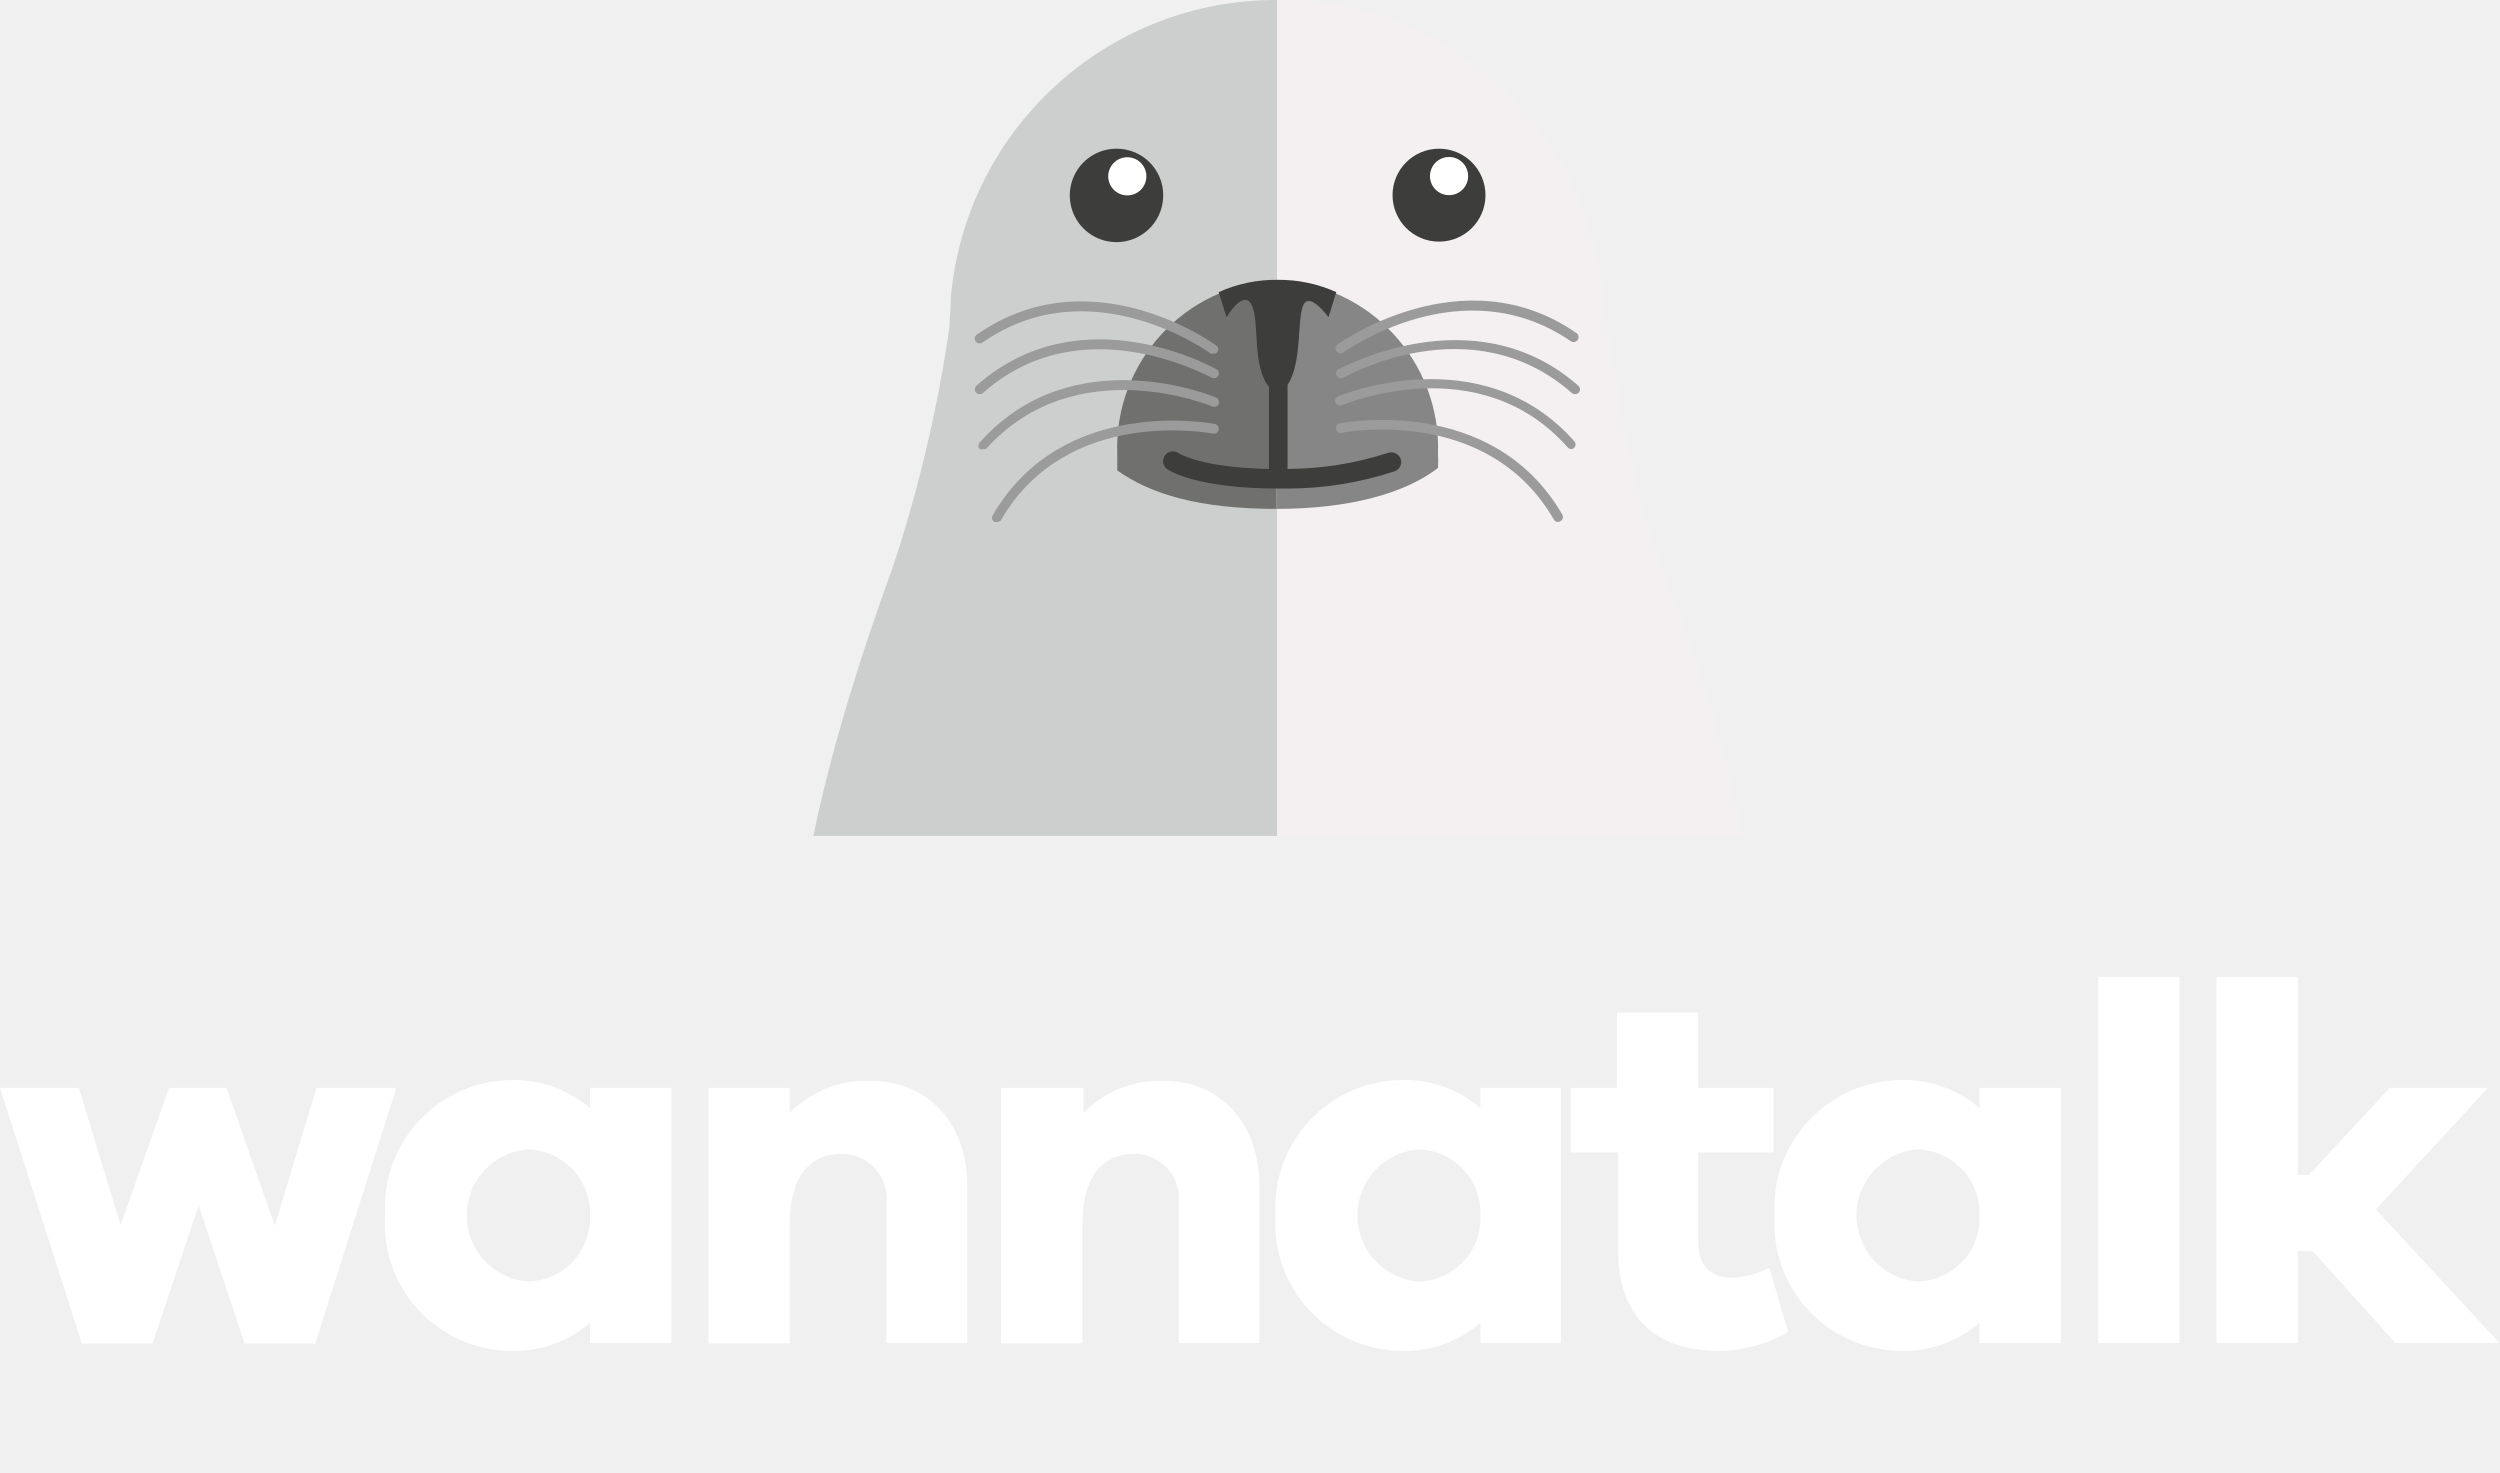
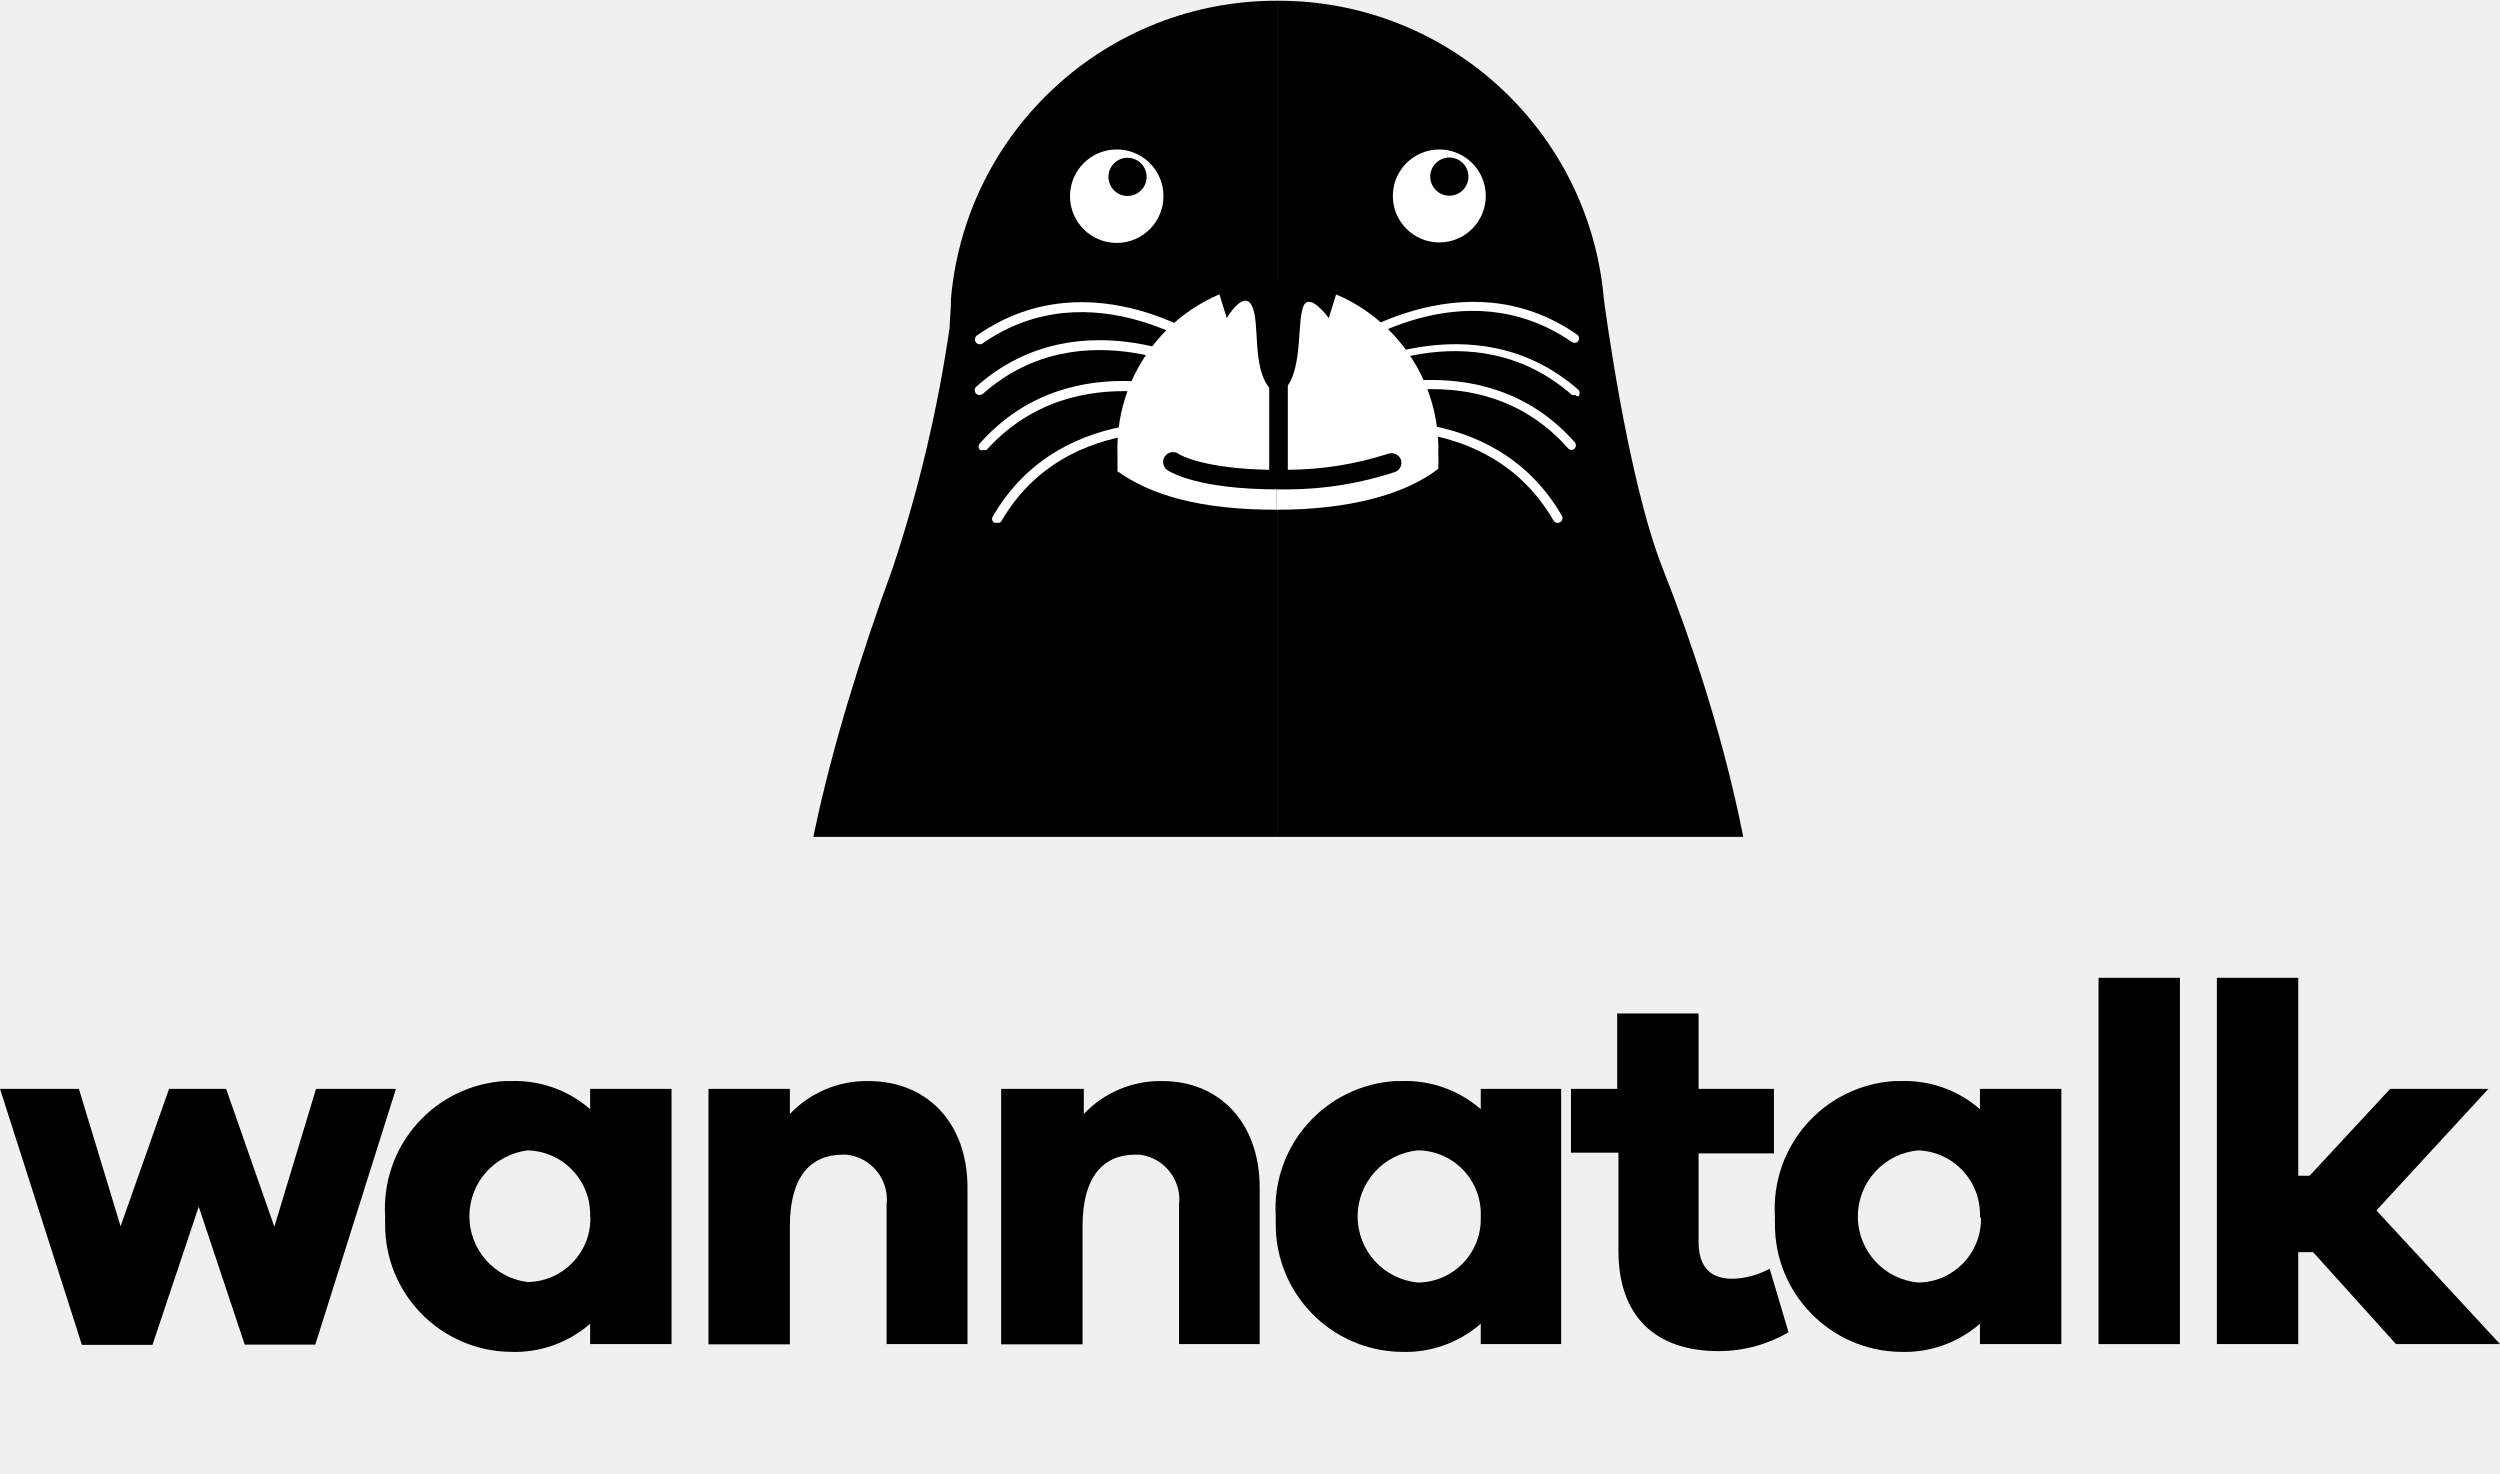
- <svg xmlns="http://www.w3.org/2000/svg" id="Layer_1" data-name="Layer 1" viewBox="0 0 99.53 58.64">
+ <svg xmlns="http://www.w3.org/2000/svg" viewBox="0 0 99.51 58.67">
  <defs>
-     <style>.cls-1,.cls-9{fill:none;}.cls-2{clip-path:url(#clip-path);}.cls-3{fill:#cdcfcf;}.cls-4{fill:#f4f0f2;}.cls-5{fill:#70706f;}.cls-6{fill:#868686;}.cls-7{fill:#3d3d3c;}.cls-8{fill:#fff;}.cls-9{stroke:#d5d3b2;stroke-linecap:round;stroke-miterlimit:10;}.cls-10{fill:#9c9b9b;}</style>
-     <clipPath id="clip-path" transform="translate(-9.86 -9.61)">
-       <rect class="cls-1" x="26.17" y="4.49" width="69.02" height="38.4" />
+     <clipPath id="a" transform="translate(0 0.03)">
+       <rect x="16.31" y="-5.12" width="69.02" height="38.4" style="fill:none" />
    </clipPath>
  </defs>
-   <g class="cls-2">
-     <path class="cls-3" d="M60.71,9.61a13,13,0,0,0-13,11.88h0v.1c0,.35-.05.7-.05,1.05A56,56,0,0,1,45.4,32.2C42.82,39.26,41,46.38,41.52,51.85a17.93,17.93,0,0,0,3.67,9.72c-8.62.68-15.84,6.68-15.84,6.68H60.72V9.61Z" transform="translate(-9.86 -9.61)" />
-     <path class="cls-4" d="M79.91,51.82c.52-6-1.46-13.52-3.87-19.62-1.42-3.59-2.34-10.72-2.34-10.72l0,0a13,13,0,0,0-13-11.9V68.25H92.08s-7.28-6-16-6.69A17.67,17.67,0,0,0,79.91,51.82Z" transform="translate(-9.86 -9.61)" />
-     <path class="cls-5" d="M60.68,20.77v.67h0v8.43h0c-3.07,0-5-.58-6.34-1.53,0-.22,0-.44,0-.66A6.68,6.68,0,0,1,60.68,20.77Z" transform="translate(-9.86 -9.61)" />
-     <path class="cls-6" d="M60.68,29.87V21.44h0v-.67h0a6.68,6.68,0,0,1,6.43,6.91,5.25,5.25,0,0,1,0,.56h0C65.8,29.25,63.59,29.87,60.68,29.87Z" transform="translate(-9.86 -9.61)" />
-     <path class="cls-7" d="M56.17,17.38a1.86,1.86,0,1,1-1.85-1.85A1.85,1.85,0,0,1,56.17,17.38Z" transform="translate(-9.86 -9.61)" />
-     <path class="cls-7" d="M69,17.38a1.85,1.85,0,1,1-1.85-1.85A1.85,1.85,0,0,1,69,17.38Z" transform="translate(-9.86 -9.61)" />
-     <path class="cls-8" d="M55.5,16.62a.76.76,0,1,1-.76-.75A.76.76,0,0,1,55.5,16.62Z" transform="translate(-9.86 -9.61)" />
-     <path class="cls-8" d="M68.31,16.62a.76.76,0,0,1-.76.76.76.76,0,1,1,.76-.76Z" transform="translate(-9.86 -9.61)" />
-     <path class="cls-9" d="M51.5,24.55" transform="translate(-9.86 -9.61)" />
-     <path class="cls-10" d="M58.19,23.69a.28.28,0,0,1-.12,0s-4.75-3.48-9.1-.44a.19.19,0,1,1-.22-.32c4.58-3.2,9.51.41,9.55.45a.18.18,0,0,1,0,.27A.18.18,0,0,1,58.19,23.69Z" transform="translate(-9.86 -9.61)" />
-     <path class="cls-10" d="M48.87,25.3a.19.19,0,0,1-.13-.34c4.18-3.7,9.49-.68,9.55-.65a.19.19,0,0,1,.07.26.2.2,0,0,1-.27.07c-.05,0-5.13-2.9-9.09.61A.18.18,0,0,1,48.87,25.3Z" transform="translate(-9.86 -9.61)" />
-     <path class="cls-10" d="M49,27.49a.17.17,0,0,1-.13,0,.19.19,0,0,1,0-.27c3.71-4.18,9.35-1.81,9.41-1.78a.2.2,0,0,1,.1.25.19.19,0,0,1-.26.1s-5.43-2.28-9,1.69A.22.22,0,0,1,49,27.49Z" transform="translate(-9.86 -9.61)" />
-     <path class="cls-10" d="M49.55,30.39a.17.17,0,0,1-.1,0,.18.18,0,0,1-.07-.26c2.79-4.84,8.79-3.65,8.85-3.64a.2.2,0,0,1,.15.23.19.19,0,0,1-.23.15c-.06,0-5.79-1.14-8.44,3.45A.17.17,0,0,1,49.55,30.39Z" transform="translate(-9.86 -9.61)" />
-     <path class="cls-10" d="M63.24,23.69a.21.21,0,0,1-.15-.08.18.18,0,0,1,0-.27s5-3.65,9.56-.45a.2.2,0,0,1-.23.32c-4.35-3-9,.4-9.1.44A.21.21,0,0,1,63.24,23.69Z" transform="translate(-9.86 -9.61)" />
-     <path class="cls-10" d="M72.56,25.3a.18.18,0,0,1-.13-.05c-4-3.51-9-.64-9.09-.61a.18.18,0,0,1-.26-.07.18.18,0,0,1,.07-.26c.05,0,5.37-3,9.54.65a.19.19,0,0,1-.13.34Z" transform="translate(-9.86 -9.61)" />
-     <path class="cls-10" d="M72.42,27.49a.2.2,0,0,1-.14-.06c-3.53-4-8.9-1.71-9-1.69a.19.19,0,1,1-.15-.35s5.69-2.4,9.4,1.78a.19.19,0,0,1,0,.27A.17.17,0,0,1,72.42,27.49Z" transform="translate(-9.86 -9.61)" />
-     <path class="cls-10" d="M71.89,30.39a.18.18,0,0,1-.17-.1c-2.66-4.59-8.38-3.46-8.44-3.45a.19.19,0,0,1-.23-.15.2.2,0,0,1,.15-.23c.07,0,6.06-1.2,8.86,3.64a.19.19,0,0,1-.08.26A.16.16,0,0,1,71.89,30.39Z" transform="translate(-9.86 -9.61)" />
-     <path class="cls-7" d="M65.62,27.87a.4.4,0,0,0-.5-.23,13.17,13.17,0,0,1-4,.64V24.93c.59-.87.37-2.64.63-3.18s1,.49,1,.49l.31-1a5.54,5.54,0,0,0-2.34-.49v3.4h0v-3.4a5.54,5.54,0,0,0-2.34.49l.31,1s.67-1.14,1-.49,0,2.42.69,3.26v3.27c-2.68-.05-3.58-.61-3.6-.63a.39.39,0,0,0-.54.09.39.39,0,0,0,.09.55c.11.07,1.18.77,4.44.77h.39a13.61,13.61,0,0,0,4.23-.69A.39.39,0,0,0,65.62,27.87Z" transform="translate(-9.86 -9.61)" />
+   <g style="clip-path:url(#a)">
+     <path d="M50.85,0a13,13,0,0,0-13,11.88h0V12c0,.35-.05.7-.05,1a55.84,55.84,0,0,1-2.26,9.56c-2.58,7.06-4.4,14.18-3.88,19.65A17.93,17.93,0,0,0,35.33,52c-8.62.68-15.84,6.68-15.84,6.68H50.86V0Z" transform="translate(0 0.03)" />
+     <path d="M70.05,42.21c.52-6-1.46-13.52-3.87-19.62C64.76,19,63.84,11.87,63.84,11.87h0A13,13,0,0,0,50.84,0V58.64H82.22s-7.28-6-16-6.69A17.66,17.66,0,0,0,70.05,42.21Z" transform="translate(0 0.03)" />
+     <path d="M50.82,11.16v.67h0v8.43h0c-3.07,0-5-.58-6.34-1.53v-.66A6.68,6.68,0,0,1,50.82,11.16Z" transform="translate(0 0.03)" style="fill:#fff" />
+     <path d="M50.82,20.26V11.83h0v-.67h0a6.69,6.69,0,0,1,6.43,6.91,5.23,5.23,0,0,1,0,.56h0C55.94,19.64,53.73,20.26,50.82,20.26Z" transform="translate(0 0.03)" style="fill:#fff" />
+     <path d="M46.31,7.77a1.86,1.86,0,1,1-1.87-1.85h0A1.85,1.85,0,0,1,46.31,7.77Z" transform="translate(0 0.03)" style="fill:#fff" />
+     <path d="M59.14,7.77a1.85,1.85,0,1,1-1.85-1.85h0A1.85,1.85,0,0,1,59.14,7.77Z" transform="translate(0 0.03)" style="fill:#fff" />
+     <path d="M45.64,7a.76.76,0,1,1-.77-.75h0A.76.76,0,0,1,45.64,7Z" transform="translate(0 0.03)" />
+     <path d="M58.45,7a.76.76,0,0,1-.76.76h0A.76.76,0,1,1,58.45,7Z" transform="translate(0 0.03)" />
+     <path d="M41.64,14.94" transform="translate(0 0.03)" style="fill:#fff;stroke:#d5d3b2;stroke-linecap:round;stroke-miterlimit:10" />
+     <path d="M48.33,14.08h-.12s-4.75-3.48-9.1-.44a.19.19,0,0,1-.22-.32h0c4.58-3.2,9.51.41,9.55.45a.19.19,0,0,1,0,.25l0,0A.15.15,0,0,1,48.33,14.08Z" transform="translate(0 0.03)" style="fill:#fff" />
+     <path d="M39,15.69a.18.18,0,0,1-.2-.18.17.17,0,0,1,.07-.16c4.18-3.7,9.49-.68,9.55-.65a.19.19,0,0,1,.07.26h0a.21.21,0,0,1-.27.07s-5.13-2.9-9.09.61A.19.19,0,0,1,39,15.69Z" transform="translate(0 0.03)" style="fill:#fff" />
+     <path d="M39.14,17.88a.15.15,0,0,1-.13,0,.19.19,0,0,1,0-.27h0c3.71-4.18,9.35-1.81,9.41-1.78a.2.2,0,0,1-.15.36h0s-5.43-2.28-9,1.69A.25.25,0,0,1,39.14,17.88Z" transform="translate(0 0.03)" style="fill:#fff" />
+     <path d="M39.69,20.78h-.1a.17.17,0,0,1-.08-.24v0c2.79-4.84,8.79-3.65,8.85-3.64a.2.2,0,0,1,.15.23.19.19,0,0,1-.22.15h0c-.06,0-5.79-1.14-8.44,3.45A.17.17,0,0,1,39.69,20.78Z" transform="translate(0 0.03)" style="fill:#fff" />
+     <path d="M53.38,14.08a.19.19,0,0,1-.15-.08.19.19,0,0,1,0-.25l0,0s5-3.65,9.56-.45a.19.19,0,0,1,0,.28.2.2,0,0,1-.23,0c-4.35-3-9,.4-9.1.44Z" transform="translate(0 0.03)" style="fill:#fff" />
+     <path d="M62.7,15.69a.19.19,0,0,1-.13,0c-4-3.51-9-.64-9.09-.61a.19.19,0,0,1-.25,0v0a.19.19,0,0,1,.05-.25h0c.05,0,5.37-3,9.54.65a.19.19,0,0,1,0,.27A.19.19,0,0,1,62.7,15.69Z" transform="translate(0 0.03)" style="fill:#fff" />
+     <path d="M62.56,17.88a.2.2,0,0,1-.14-.06c-3.53-4-8.9-1.71-9-1.69a.19.19,0,1,1-.15-.35h0s5.69-2.4,9.4,1.78a.19.19,0,0,1,0,.27h0A.16.16,0,0,1,62.56,17.88Z" transform="translate(0 0.03)" style="fill:#fff" />
+     <path d="M62,20.78a.19.19,0,0,1-.17-.1c-2.66-4.59-8.38-3.46-8.44-3.45a.2.2,0,0,1-.23-.14h0a.2.2,0,0,1,.15-.23c.07,0,6.06-1.2,8.86,3.64a.19.19,0,0,1-.08.26h0A.16.16,0,0,1,62,20.78Z" transform="translate(0 0.03)" style="fill:#fff" />
+     <path d="M55.76,18.26a.4.4,0,0,0-.5-.23,13.23,13.23,0,0,1-4,.64V15.32c.59-.87.37-2.64.63-3.18s1,.49,1,.49l.31-1a5.55,5.55,0,0,0-2.34-.49v3.4h0v-3.4a5.55,5.55,0,0,0-2.34.49l.31,1s.67-1.14,1-.49,0,2.42.69,3.26v3.27c-2.68-.05-3.58-.61-3.6-.63a.39.39,0,0,0-.46.64h0c.11.07,1.18.77,4.44.77h.39a13.78,13.78,0,0,0,4.23-.69A.39.39,0,0,0,55.76,18.26Z" transform="translate(0 0.03)" />
  </g>
-   <path class="cls-8" d="M22.41,63.1H19.6l-1.83-5.5-1.84,5.5H13.12L9.86,52.92H13l1.66,5.47,1.93-5.47h2.29l1.92,5.49,1.66-5.49h3.18Z" transform="translate(-9.86 -9.61)" />
-   <path class="cls-8" d="M36.59,63.08H33.35v-.81a4.59,4.59,0,0,1-3.16,1.12,5.06,5.06,0,0,1-5-5.39,5.08,5.08,0,0,1,5-5.39,4.59,4.59,0,0,1,3.16,1.12v-.81h3.24ZM33.35,58a2.54,2.54,0,0,0-2.5-2.63,2.64,2.64,0,0,0,0,5.26A2.53,2.53,0,0,0,33.35,58Z" transform="translate(-9.86 -9.61)" />
-   <path class="cls-8" d="M48.37,56.85v6.23H45.15V57.54a1.8,1.8,0,0,0-1.74-2c-1.28,0-2.11.87-2.11,2.84v4.71H38.06V52.92H41.3v1a4.21,4.21,0,0,1,3.12-1.28C46.79,52.61,48.37,54.3,48.37,56.85Z" transform="translate(-9.86 -9.61)" />
-   <path class="cls-8" d="M60,56.85v6.23H56.79V57.54a1.79,1.79,0,0,0-1.74-2c-1.27,0-2.1.87-2.1,2.84v4.71H49.71V52.92H53v1a4.19,4.19,0,0,1,3.12-1.28C58.43,52.61,60,54.3,60,56.85Z" transform="translate(-9.86 -9.61)" />
-   <path class="cls-8" d="M72,63.08H68.8v-.81a4.57,4.57,0,0,1-3.16,1.12,5.07,5.07,0,0,1-5-5.39,5.08,5.08,0,0,1,5-5.39,4.57,4.57,0,0,1,3.16,1.12v-.81H72ZM68.8,58a2.53,2.53,0,0,0-2.49-2.63,2.64,2.64,0,0,0,0,5.26A2.52,2.52,0,0,0,68.8,58Z" transform="translate(-9.86 -9.61)" />
-   <path class="cls-8" d="M81.05,62.64a5.57,5.57,0,0,1-2.77.75c-2.53,0-4-1.38-4-4V55.49H72.39V52.92h1.84v-3h3.24v3h3v2.57h-3V59c0,1.06.51,1.48,1.36,1.48a3.31,3.31,0,0,0,1.47-.4Z" transform="translate(-9.86 -9.61)" />
-   <path class="cls-8" d="M91.91,63.08H88.67v-.81a4.57,4.57,0,0,1-3.16,1.12,5.07,5.07,0,0,1-5-5.39,5.08,5.08,0,0,1,5-5.39,4.57,4.57,0,0,1,3.16,1.12v-.81h3.24ZM88.67,58a2.54,2.54,0,0,0-2.49-2.63,2.64,2.64,0,0,0,0,5.26A2.52,2.52,0,0,0,88.67,58Z" transform="translate(-9.86 -9.61)" />
-   <path class="cls-8" d="M93.39,63.08V48.5h3.24V63.08Z" transform="translate(-9.86 -9.61)" />
-   <path class="cls-8" d="M105.23,63.08l-3.3-3.66h-.59v3.66H98.1V48.5h3.24v7.88h.45L105,52.92h3.91l-4.46,4.84,4.92,5.32Z" transform="translate(-9.86 -9.61)" />
-   <text x="-9.86" y="-9.61" />
+   <path d="M12.55,53.49H9.74L7.91,48l-1.84,5.5H3.26L0,43.31H3.14L4.8,48.78l1.93-5.47H9l1.92,5.49,1.66-5.49h3.18Z" transform="translate(0 0.03)" />
+   <path d="M26.73,53.47H23.49v-.81a4.56,4.56,0,0,1-3.16,1.12,5.06,5.06,0,0,1-5-5.11,2.62,2.62,0,0,1,0-.28A5.08,5.08,0,0,1,20.09,43h.24a4.56,4.56,0,0,1,3.16,1.12v-.81h3.24Zm-3.24-5.08A2.55,2.55,0,0,0,21,45.76H21A2.64,2.64,0,0,0,21,51a2.53,2.53,0,0,0,2.5-2.56Z" transform="translate(0 0.03)" />
+   <path d="M38.51,47.24v6.23H35.29V47.93a1.8,1.8,0,0,0-1.59-2h-.15c-1.28,0-2.11.87-2.11,2.84v4.71H28.2V43.31h3.24v1A4.22,4.22,0,0,1,34.56,43C36.93,43,38.51,44.69,38.51,47.24Z" transform="translate(0 0.03)" />
+   <path d="M50.14,47.24v6.23H46.93V47.93a1.8,1.8,0,0,0-1.57-2h-.17c-1.27,0-2.1.87-2.1,2.84v4.71H39.85V43.31h3.29v1A4.2,4.2,0,0,1,46.26,43C48.57,43,50.14,44.69,50.14,47.24Z" transform="translate(0 0.03)" />
+   <path d="M62.14,53.47h-3.2v-.81a4.56,4.56,0,0,1-3.16,1.12,5.07,5.07,0,0,1-5-5.13,2.26,2.26,0,0,1,0-.26A5.08,5.08,0,0,1,55.54,43h.24a4.56,4.56,0,0,1,3.16,1.12v-.81h3.2Zm-3.2-5.08a2.53,2.53,0,0,0-2.43-2.63h-.06a2.64,2.64,0,0,0,0,5.26,2.52,2.52,0,0,0,2.49-2.55Z" transform="translate(0 0.03)" />
+   <path d="M71.19,53a5.51,5.51,0,0,1-2.77.75c-2.53,0-4-1.38-4-4v-3.9H62.53V43.31h1.84v-3h3.24v3h3v2.57h-3v3.51c0,1.06.51,1.48,1.36,1.48a3.3,3.3,0,0,0,1.47-.4Z" transform="translate(0 0.03)" />
+   <path d="M82.05,53.47H78.81v-.81a4.56,4.56,0,0,1-3.16,1.12,5.07,5.07,0,0,1-5-5.13,2.26,2.26,0,0,1,0-.26A5.08,5.08,0,0,1,75.41,43h.24a4.56,4.56,0,0,1,3.16,1.12v-.81h3.24Zm-3.24-5.08a2.55,2.55,0,0,0-2.45-2.63h0a2.64,2.64,0,0,0,0,5.26,2.52,2.52,0,0,0,2.49-2.55Z" transform="translate(0 0.03)" />
+   <path d="M83.53,53.47V38.89h3.24V53.47Z" transform="translate(0 0.03)" />
+   <path d="M95.37,53.47l-3.3-3.66h-.59v3.66H88.24V38.89h3.24v7.88h.45l3.21-3.46h3.91l-4.46,4.84,4.92,5.32Z" transform="translate(0 0.03)" />
</svg>
